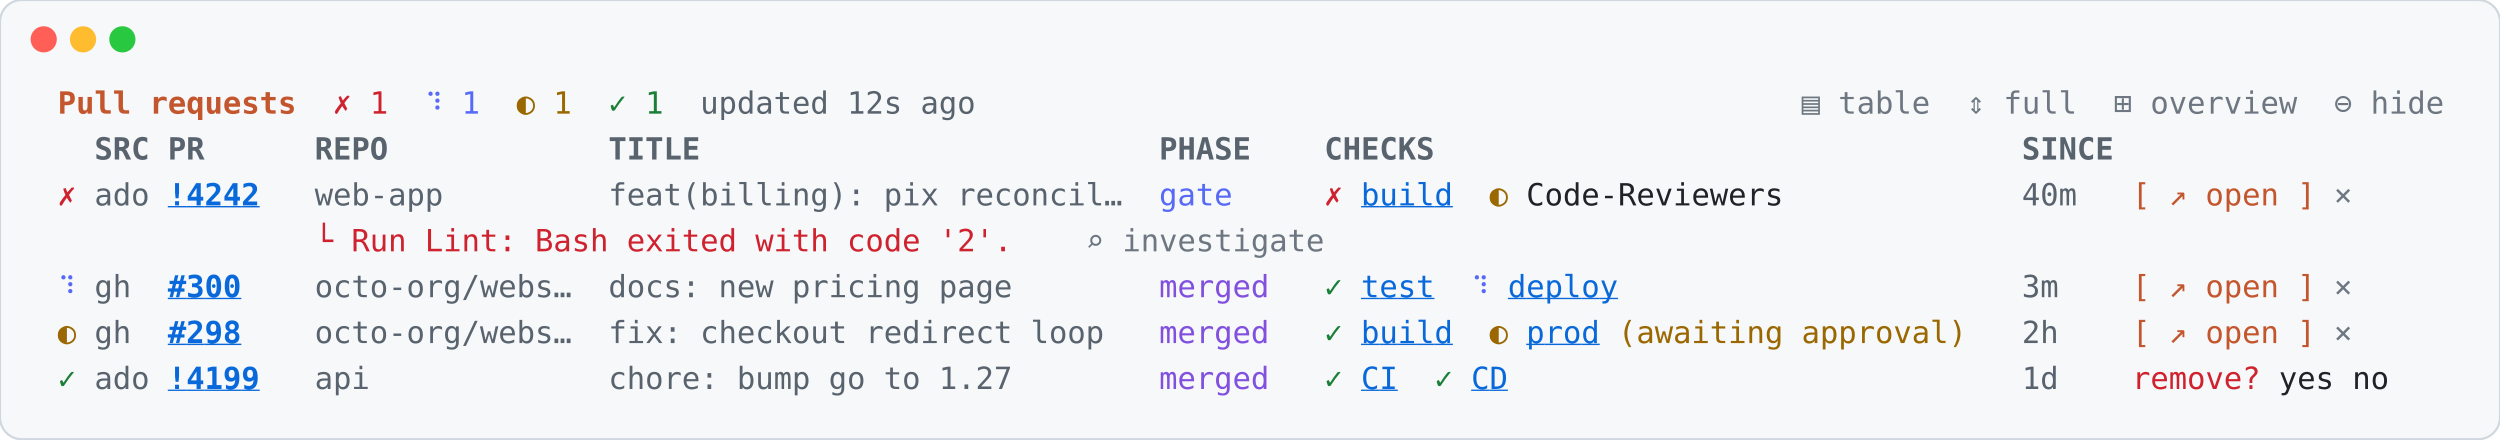
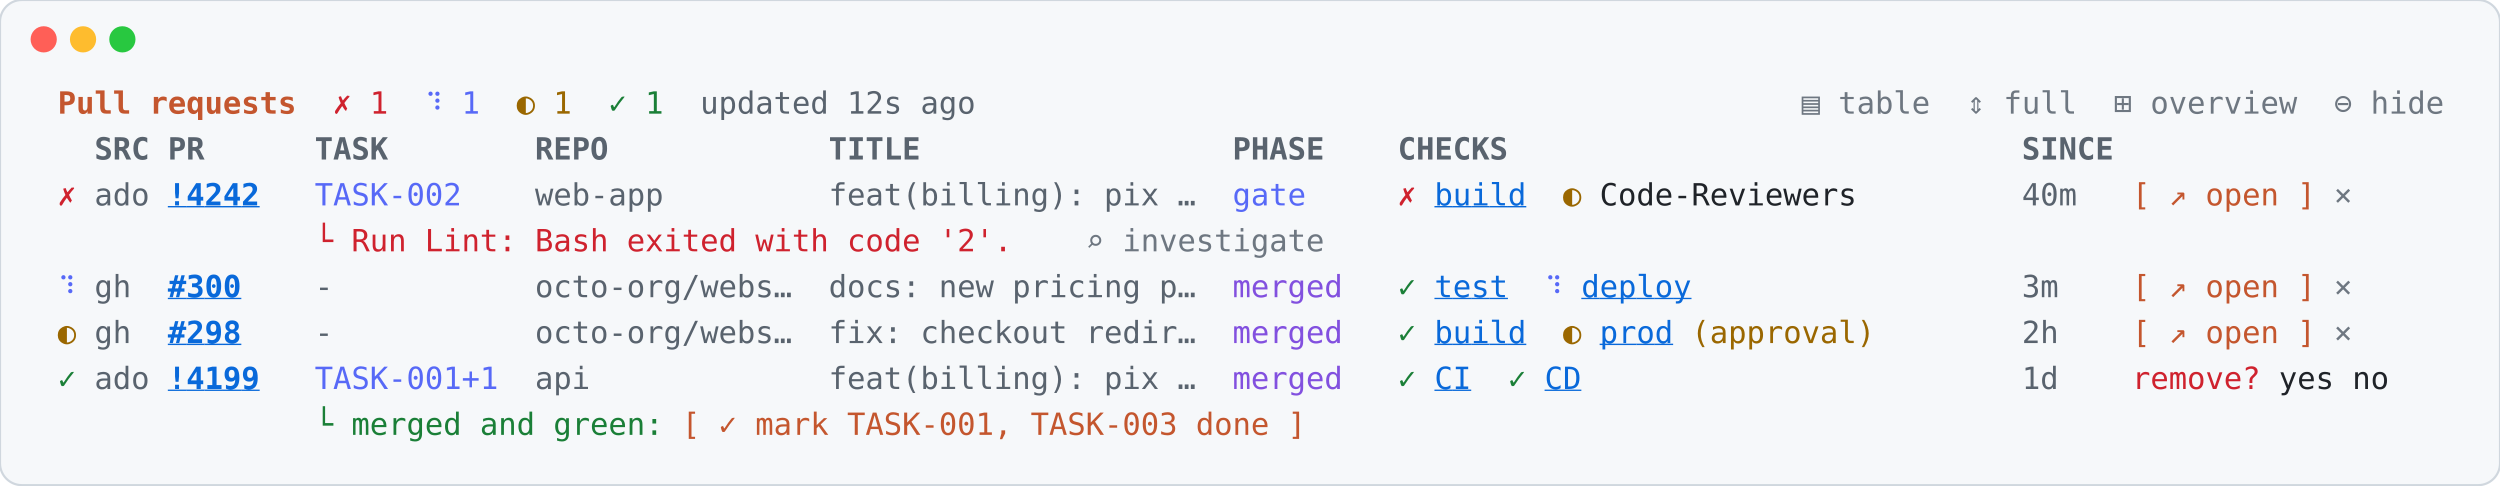
- <svg xmlns="http://www.w3.org/2000/svg" width="1144" height="201" viewBox="0 0 1144 201" role="img" aria-label="pr-watch band in the Claude Code terminal">
-   <rect width="1144" height="201" rx="10" fill="#f6f8fa" stroke="#d0d7de" />
+ <svg xmlns="http://www.w3.org/2000/svg" width="1144" height="222" viewBox="0 0 1144 222" role="img" aria-label="pr-watch band in the Claude Code terminal">
+   <rect width="1144" height="222" rx="10" fill="#f6f8fa" stroke="#d0d7de" />
  <circle cx="20" cy="18" r="6" fill="#ff5f57" />
  <circle cx="38" cy="18" r="6" fill="#febc2e" />
  <circle cx="56" cy="18" r="6" fill="#28c840" />
  <g font-family="ui-monospace, SFMono-Regular, Menlo, Consolas, monospace" font-size="14">
    <text x="26.4" y="52" fill="#c4562e" font-weight="700">P</text>
    <text x="34.8" y="52" fill="#c4562e" font-weight="700">u</text>
    <text x="43.2" y="52" fill="#c4562e" font-weight="700">l</text>
    <text x="51.6" y="52" fill="#c4562e" font-weight="700">l</text>
    <text x="68.4" y="52" fill="#c4562e" font-weight="700">r</text>
    <text x="76.8" y="52" fill="#c4562e" font-weight="700">e</text>
    <text x="85.2" y="52" fill="#c4562e" font-weight="700">q</text>
    <text x="93.6" y="52" fill="#c4562e" font-weight="700">u</text>
    <text x="102.0" y="52" fill="#c4562e" font-weight="700">e</text>
    <text x="110.4" y="52" fill="#c4562e" font-weight="700">s</text>
    <text x="118.8" y="52" fill="#c4562e" font-weight="700">t</text>
    <text x="127.2" y="52" fill="#c4562e" font-weight="700">s</text>
    <text x="152.4" y="52" fill="#cf222e">✗</text>
    <text x="169.2" y="52" fill="#cf222e">1</text>
    <text x="194.4" y="52" fill="#5769f7">⠹</text>
    <text x="211.2" y="52" fill="#5769f7">1</text>
    <text x="236.4" y="52" fill="#9a6700">◐</text>
    <text x="253.2" y="52" fill="#9a6700">1</text>
    <text x="278.4" y="52" fill="#1a7f37">✓</text>
    <text x="295.2" y="52" fill="#1a7f37">1</text>
    <text x="320.4" y="52" fill="#59636e">u</text>
    <text x="328.8" y="52" fill="#59636e">p</text>
    <text x="337.2" y="52" fill="#59636e">d</text>
    <text x="345.6" y="52" fill="#59636e">a</text>
    <text x="354.0" y="52" fill="#59636e">t</text>
    <text x="362.4" y="52" fill="#59636e">e</text>
    <text x="370.8" y="52" fill="#59636e">d</text>
    <text x="387.6" y="52" fill="#59636e">1</text>
    <text x="396.0" y="52" fill="#59636e">2</text>
    <text x="404.4" y="52" fill="#59636e">s</text>
    <text x="421.2" y="52" fill="#59636e">a</text>
    <text x="429.6" y="52" fill="#59636e">g</text>
    <text x="438.0" y="52" fill="#59636e">o</text>
    <text x="824.4" y="52" fill="#6e7781">▤</text>
    <text x="841.2" y="52" fill="#6e7781">t</text>
    <text x="849.6" y="52" fill="#6e7781">a</text>
    <text x="858.0" y="52" fill="#6e7781">b</text>
    <text x="866.4" y="52" fill="#6e7781">l</text>
    <text x="874.8" y="52" fill="#6e7781">e</text>
    <text x="900.0" y="52" fill="#6e7781">⇕</text>
    <text x="916.8" y="52" fill="#6e7781">f</text>
    <text x="925.2" y="52" fill="#6e7781">u</text>
    <text x="933.6" y="52" fill="#6e7781">l</text>
    <text x="942.0" y="52" fill="#6e7781">l</text>
    <text x="967.2" y="52" fill="#6e7781">⊞</text>
    <text x="984.0" y="52" fill="#6e7781">o</text>
    <text x="992.4" y="52" fill="#6e7781">v</text>
    <text x="1000.8" y="52" fill="#6e7781">e</text>
    <text x="1009.2" y="52" fill="#6e7781">r</text>
    <text x="1017.6" y="52" fill="#6e7781">v</text>
    <text x="1026.0" y="52" fill="#6e7781">i</text>
    <text x="1034.4" y="52" fill="#6e7781">e</text>
    <text x="1042.8" y="52" fill="#6e7781">w</text>
    <text x="1068.0" y="52" fill="#6e7781">⊖</text>
    <text x="1084.8" y="52" fill="#6e7781">h</text>
    <text x="1093.2" y="52" fill="#6e7781">i</text>
    <text x="1101.6" y="52" fill="#6e7781">d</text>
    <text x="1110.0" y="52" fill="#6e7781">e</text>
    <text x="43.2" y="73" fill="#59636e" font-weight="700">S</text>
    <text x="51.6" y="73" fill="#59636e" font-weight="700">R</text>
    <text x="60.0" y="73" fill="#59636e" font-weight="700">C</text>
    <text x="76.8" y="73" fill="#59636e" font-weight="700">P</text>
    <text x="85.2" y="73" fill="#59636e" font-weight="700">R</text>
-     <text x="144.0" y="73" fill="#59636e" font-weight="700">R</text>
-     <text x="152.4" y="73" fill="#59636e" font-weight="700">E</text>
-     <text x="160.8" y="73" fill="#59636e" font-weight="700">P</text>
-     <text x="169.2" y="73" fill="#59636e" font-weight="700">O</text>
-     <text x="278.4" y="73" fill="#59636e" font-weight="700">T</text>
-     <text x="286.8" y="73" fill="#59636e" font-weight="700">I</text>
-     <text x="295.2" y="73" fill="#59636e" font-weight="700">T</text>
-     <text x="303.6" y="73" fill="#59636e" font-weight="700">L</text>
-     <text x="312.0" y="73" fill="#59636e" font-weight="700">E</text>
-     <text x="530.4" y="73" fill="#59636e" font-weight="700">P</text>
-     <text x="538.8" y="73" fill="#59636e" font-weight="700">H</text>
-     <text x="547.2" y="73" fill="#59636e" font-weight="700">A</text>
-     <text x="555.6" y="73" fill="#59636e" font-weight="700">S</text>
-     <text x="564.0" y="73" fill="#59636e" font-weight="700">E</text>
-     <text x="606.0" y="73" fill="#59636e" font-weight="700">C</text>
-     <text x="614.4" y="73" fill="#59636e" font-weight="700">H</text>
-     <text x="622.8" y="73" fill="#59636e" font-weight="700">E</text>
-     <text x="631.2" y="73" fill="#59636e" font-weight="700">C</text>
-     <text x="639.6" y="73" fill="#59636e" font-weight="700">K</text>
-     <text x="648.0" y="73" fill="#59636e" font-weight="700">S</text>
+     <text x="144.0" y="73" fill="#59636e" font-weight="700">T</text>
+     <text x="152.4" y="73" fill="#59636e" font-weight="700">A</text>
+     <text x="160.8" y="73" fill="#59636e" font-weight="700">S</text>
+     <text x="169.2" y="73" fill="#59636e" font-weight="700">K</text>
+     <text x="244.8" y="73" fill="#59636e" font-weight="700">R</text>
+     <text x="253.2" y="73" fill="#59636e" font-weight="700">E</text>
+     <text x="261.6" y="73" fill="#59636e" font-weight="700">P</text>
+     <text x="270.0" y="73" fill="#59636e" font-weight="700">O</text>
+     <text x="379.2" y="73" fill="#59636e" font-weight="700">T</text>
+     <text x="387.6" y="73" fill="#59636e" font-weight="700">I</text>
+     <text x="396.0" y="73" fill="#59636e" font-weight="700">T</text>
+     <text x="404.4" y="73" fill="#59636e" font-weight="700">L</text>
+     <text x="412.8" y="73" fill="#59636e" font-weight="700">E</text>
+     <text x="564.0" y="73" fill="#59636e" font-weight="700">P</text>
+     <text x="572.4" y="73" fill="#59636e" font-weight="700">H</text>
+     <text x="580.8" y="73" fill="#59636e" font-weight="700">A</text>
+     <text x="589.2" y="73" fill="#59636e" font-weight="700">S</text>
+     <text x="597.6" y="73" fill="#59636e" font-weight="700">E</text>
+     <text x="639.6" y="73" fill="#59636e" font-weight="700">C</text>
+     <text x="648.0" y="73" fill="#59636e" font-weight="700">H</text>
+     <text x="656.4" y="73" fill="#59636e" font-weight="700">E</text>
+     <text x="664.8" y="73" fill="#59636e" font-weight="700">C</text>
+     <text x="673.2" y="73" fill="#59636e" font-weight="700">K</text>
+     <text x="681.6" y="73" fill="#59636e" font-weight="700">S</text>
    <text x="925.2" y="73" fill="#59636e" font-weight="700">S</text>
    <text x="933.6" y="73" fill="#59636e" font-weight="700">I</text>
    <text x="942.0" y="73" fill="#59636e" font-weight="700">N</text>
    <text x="950.4" y="73" fill="#59636e" font-weight="700">C</text>
    <text x="958.8" y="73" fill="#59636e" font-weight="700">E</text>
    <text x="26.4" y="94" fill="#cf222e">✗</text>
    <text x="43.2" y="94" fill="#59636e">a</text>
    <text x="51.6" y="94" fill="#59636e">d</text>
    <text x="60.0" y="94" fill="#59636e">o</text>
    <text x="76.8" y="94" fill="#0969da" font-weight="700" text-decoration="underline">!</text>
    <text x="85.2" y="94" fill="#0969da" font-weight="700" text-decoration="underline">4</text>
    <text x="93.6" y="94" fill="#0969da" font-weight="700" text-decoration="underline">2</text>
    <text x="102.0" y="94" fill="#0969da" font-weight="700" text-decoration="underline">4</text>
    <text x="110.4" y="94" fill="#0969da" font-weight="700" text-decoration="underline">2</text>
-     <text x="144.0" y="94" fill="#59636e">w</text>
-     <text x="152.4" y="94" fill="#59636e">e</text>
-     <text x="160.8" y="94" fill="#59636e">b</text>
-     <text x="169.2" y="94" fill="#59636e">-</text>
-     <text x="177.6" y="94" fill="#59636e">a</text>
-     <text x="186.0" y="94" fill="#59636e">p</text>
-     <text x="194.4" y="94" fill="#59636e">p</text>
-     <text x="278.4" y="94" fill="#59636e">f</text>
-     <text x="286.8" y="94" fill="#59636e">e</text>
-     <text x="295.2" y="94" fill="#59636e">a</text>
-     <text x="303.6" y="94" fill="#59636e">t</text>
-     <text x="312.0" y="94" fill="#59636e">(</text>
-     <text x="320.4" y="94" fill="#59636e">b</text>
-     <text x="328.8" y="94" fill="#59636e">i</text>
-     <text x="337.2" y="94" fill="#59636e">l</text>
-     <text x="345.6" y="94" fill="#59636e">l</text>
-     <text x="354.0" y="94" fill="#59636e">i</text>
-     <text x="362.4" y="94" fill="#59636e">n</text>
-     <text x="370.8" y="94" fill="#59636e">g</text>
-     <text x="379.2" y="94" fill="#59636e">)</text>
-     <text x="387.6" y="94" fill="#59636e">:</text>
-     <text x="404.4" y="94" fill="#59636e">p</text>
-     <text x="412.8" y="94" fill="#59636e">i</text>
-     <text x="421.2" y="94" fill="#59636e">x</text>
-     <text x="438.0" y="94" fill="#59636e">r</text>
-     <text x="446.4" y="94" fill="#59636e">e</text>
-     <text x="454.8" y="94" fill="#59636e">c</text>
-     <text x="463.2" y="94" fill="#59636e">o</text>
-     <text x="471.6" y="94" fill="#59636e">n</text>
-     <text x="480.0" y="94" fill="#59636e">c</text>
-     <text x="488.4" y="94" fill="#59636e">i</text>
-     <text x="496.8" y="94" fill="#59636e">l</text>
-     <text x="505.2" y="94" fill="#59636e">…</text>
-     <text x="530.4" y="94" fill="#5769f7">g</text>
-     <text x="538.8" y="94" fill="#5769f7">a</text>
-     <text x="547.2" y="94" fill="#5769f7">t</text>
-     <text x="555.6" y="94" fill="#5769f7">e</text>
-     <text x="606.0" y="94" fill="#cf222e">✗</text>
-     <text x="622.8" y="94" fill="#0969da" text-decoration="underline">b</text>
-     <text x="631.2" y="94" fill="#0969da" text-decoration="underline">u</text>
-     <text x="639.6" y="94" fill="#0969da" text-decoration="underline">i</text>
-     <text x="648.0" y="94" fill="#0969da" text-decoration="underline">l</text>
-     <text x="656.4" y="94" fill="#0969da" text-decoration="underline">d</text>
-     <text x="681.6" y="94" fill="#9a6700">◐</text>
-     <text x="698.4" y="94" fill="#1f2328">C</text>
-     <text x="706.8" y="94" fill="#1f2328">o</text>
-     <text x="715.2" y="94" fill="#1f2328">d</text>
-     <text x="723.6" y="94" fill="#1f2328">e</text>
-     <text x="732.0" y="94" fill="#1f2328">-</text>
-     <text x="740.4" y="94" fill="#1f2328">R</text>
-     <text x="748.8" y="94" fill="#1f2328">e</text>
-     <text x="757.2" y="94" fill="#1f2328">v</text>
-     <text x="765.6" y="94" fill="#1f2328">i</text>
-     <text x="774.0" y="94" fill="#1f2328">e</text>
-     <text x="782.4" y="94" fill="#1f2328">w</text>
-     <text x="790.8" y="94" fill="#1f2328">e</text>
-     <text x="799.2" y="94" fill="#1f2328">r</text>
-     <text x="807.6" y="94" fill="#1f2328">s</text>
+     <text x="144.0" y="94" fill="#5769f7">T</text>
+     <text x="152.4" y="94" fill="#5769f7">A</text>
+     <text x="160.8" y="94" fill="#5769f7">S</text>
+     <text x="169.2" y="94" fill="#5769f7">K</text>
+     <text x="177.6" y="94" fill="#5769f7">-</text>
+     <text x="186.0" y="94" fill="#5769f7">0</text>
+     <text x="194.4" y="94" fill="#5769f7">0</text>
+     <text x="202.8" y="94" fill="#5769f7">2</text>
+     <text x="244.8" y="94" fill="#59636e">w</text>
+     <text x="253.2" y="94" fill="#59636e">e</text>
+     <text x="261.6" y="94" fill="#59636e">b</text>
+     <text x="270.0" y="94" fill="#59636e">-</text>
+     <text x="278.4" y="94" fill="#59636e">a</text>
+     <text x="286.8" y="94" fill="#59636e">p</text>
+     <text x="295.2" y="94" fill="#59636e">p</text>
+     <text x="379.2" y="94" fill="#59636e">f</text>
+     <text x="387.6" y="94" fill="#59636e">e</text>
+     <text x="396.0" y="94" fill="#59636e">a</text>
+     <text x="404.4" y="94" fill="#59636e">t</text>
+     <text x="412.8" y="94" fill="#59636e">(</text>
+     <text x="421.2" y="94" fill="#59636e">b</text>
+     <text x="429.6" y="94" fill="#59636e">i</text>
+     <text x="438.0" y="94" fill="#59636e">l</text>
+     <text x="446.4" y="94" fill="#59636e">l</text>
+     <text x="454.8" y="94" fill="#59636e">i</text>
+     <text x="463.2" y="94" fill="#59636e">n</text>
+     <text x="471.6" y="94" fill="#59636e">g</text>
+     <text x="480.0" y="94" fill="#59636e">)</text>
+     <text x="488.4" y="94" fill="#59636e">:</text>
+     <text x="505.2" y="94" fill="#59636e">p</text>
+     <text x="513.6" y="94" fill="#59636e">i</text>
+     <text x="522.0" y="94" fill="#59636e">x</text>
+     <text x="538.8" y="94" fill="#59636e">…</text>
+     <text x="564.0" y="94" fill="#5769f7">g</text>
+     <text x="572.4" y="94" fill="#5769f7">a</text>
+     <text x="580.8" y="94" fill="#5769f7">t</text>
+     <text x="589.2" y="94" fill="#5769f7">e</text>
+     <text x="639.6" y="94" fill="#cf222e">✗</text>
+     <text x="656.4" y="94" fill="#0969da" text-decoration="underline">b</text>
+     <text x="664.8" y="94" fill="#0969da" text-decoration="underline">u</text>
+     <text x="673.2" y="94" fill="#0969da" text-decoration="underline">i</text>
+     <text x="681.6" y="94" fill="#0969da" text-decoration="underline">l</text>
+     <text x="690.0" y="94" fill="#0969da" text-decoration="underline">d</text>
+     <text x="715.2" y="94" fill="#9a6700">◐</text>
+     <text x="732.0" y="94" fill="#1f2328">C</text>
+     <text x="740.4" y="94" fill="#1f2328">o</text>
+     <text x="748.8" y="94" fill="#1f2328">d</text>
+     <text x="757.2" y="94" fill="#1f2328">e</text>
+     <text x="765.6" y="94" fill="#1f2328">-</text>
+     <text x="774.0" y="94" fill="#1f2328">R</text>
+     <text x="782.4" y="94" fill="#1f2328">e</text>
+     <text x="790.8" y="94" fill="#1f2328">v</text>
+     <text x="799.2" y="94" fill="#1f2328">i</text>
+     <text x="807.6" y="94" fill="#1f2328">e</text>
+     <text x="816.0" y="94" fill="#1f2328">w</text>
+     <text x="824.4" y="94" fill="#1f2328">e</text>
+     <text x="832.8" y="94" fill="#1f2328">r</text>
+     <text x="841.2" y="94" fill="#1f2328">s</text>
    <text x="925.2" y="94" fill="#59636e">4</text>
    <text x="933.6" y="94" fill="#59636e">0</text>
    <text x="942.0" y="94" fill="#59636e">m</text>
    <text x="975.6" y="94" fill="#c4562e">[</text>
    <text x="992.4" y="94" fill="#c4562e">↗</text>
    <text x="1009.2" y="94" fill="#c4562e">o</text>
    <text x="1017.6" y="94" fill="#c4562e">p</text>
    <text x="1026.0" y="94" fill="#c4562e">e</text>
    <text x="1034.4" y="94" fill="#c4562e">n</text>
    <text x="1051.2" y="94" fill="#c4562e">]</text>
    <text x="1068.0" y="94" fill="#6e7781">×</text>
    <text x="144.0" y="115" fill="#cf222e">└</text>
    <text x="160.8" y="115" fill="#cf222e">R</text>
    <text x="169.2" y="115" fill="#cf222e">u</text>
    <text x="177.6" y="115" fill="#cf222e">n</text>
    <text x="194.4" y="115" fill="#cf222e">L</text>
    <text x="202.8" y="115" fill="#cf222e">i</text>
    <text x="211.2" y="115" fill="#cf222e">n</text>
    <text x="219.6" y="115" fill="#cf222e">t</text>
    <text x="228.0" y="115" fill="#cf222e">:</text>
    <text x="244.8" y="115" fill="#cf222e">B</text>
    <text x="253.2" y="115" fill="#cf222e">a</text>
    <text x="261.6" y="115" fill="#cf222e">s</text>
    <text x="270.0" y="115" fill="#cf222e">h</text>
    <text x="286.8" y="115" fill="#cf222e">e</text>
    <text x="295.2" y="115" fill="#cf222e">x</text>
    <text x="303.6" y="115" fill="#cf222e">i</text>
    <text x="312.0" y="115" fill="#cf222e">t</text>
    <text x="320.4" y="115" fill="#cf222e">e</text>
    <text x="328.8" y="115" fill="#cf222e">d</text>
    <text x="345.6" y="115" fill="#cf222e">w</text>
    <text x="354.0" y="115" fill="#cf222e">i</text>
    <text x="362.4" y="115" fill="#cf222e">t</text>
    <text x="370.8" y="115" fill="#cf222e">h</text>
    <text x="387.6" y="115" fill="#cf222e">c</text>
    <text x="396.0" y="115" fill="#cf222e">o</text>
    <text x="404.4" y="115" fill="#cf222e">d</text>
    <text x="412.8" y="115" fill="#cf222e">e</text>
    <text x="429.6" y="115" fill="#cf222e">'</text>
    <text x="438.0" y="115" fill="#cf222e">2</text>
    <text x="446.4" y="115" fill="#cf222e">'</text>
    <text x="454.8" y="115" fill="#cf222e">.</text>
    <text x="496.8" y="115" fill="#6e7781">⌕</text>
    <text x="513.6" y="115" fill="#6e7781">i</text>
    <text x="522.0" y="115" fill="#6e7781">n</text>
    <text x="530.4" y="115" fill="#6e7781">v</text>
    <text x="538.8" y="115" fill="#6e7781">e</text>
    <text x="547.2" y="115" fill="#6e7781">s</text>
    <text x="555.6" y="115" fill="#6e7781">t</text>
    <text x="564.0" y="115" fill="#6e7781">i</text>
    <text x="572.4" y="115" fill="#6e7781">g</text>
    <text x="580.8" y="115" fill="#6e7781">a</text>
    <text x="589.2" y="115" fill="#6e7781">t</text>
    <text x="597.6" y="115" fill="#6e7781">e</text>
    <text x="26.4" y="136" fill="#5769f7">⠹</text>
    <text x="43.2" y="136" fill="#59636e">g</text>
    <text x="51.6" y="136" fill="#59636e">h</text>
    <text x="76.8" y="136" fill="#0969da" font-weight="700" text-decoration="underline">#</text>
    <text x="85.2" y="136" fill="#0969da" font-weight="700" text-decoration="underline">3</text>
    <text x="93.6" y="136" fill="#0969da" font-weight="700" text-decoration="underline">0</text>
    <text x="102.0" y="136" fill="#0969da" font-weight="700" text-decoration="underline">0</text>
-     <text x="144.0" y="136" fill="#59636e">o</text>
-     <text x="152.4" y="136" fill="#59636e">c</text>
-     <text x="160.8" y="136" fill="#59636e">t</text>
-     <text x="169.2" y="136" fill="#59636e">o</text>
-     <text x="177.6" y="136" fill="#59636e">-</text>
-     <text x="186.0" y="136" fill="#59636e">o</text>
-     <text x="194.4" y="136" fill="#59636e">r</text>
-     <text x="202.8" y="136" fill="#59636e">g</text>
-     <text x="211.2" y="136" fill="#59636e">/</text>
-     <text x="219.6" y="136" fill="#59636e">w</text>
-     <text x="228.0" y="136" fill="#59636e">e</text>
-     <text x="236.4" y="136" fill="#59636e">b</text>
-     <text x="244.8" y="136" fill="#59636e">s</text>
-     <text x="253.2" y="136" fill="#59636e">…</text>
-     <text x="278.4" y="136" fill="#59636e">d</text>
+     <text x="144.0" y="136" fill="#59636e">-</text>
+     <text x="244.8" y="136" fill="#59636e">o</text>
+     <text x="253.2" y="136" fill="#59636e">c</text>
+     <text x="261.6" y="136" fill="#59636e">t</text>
+     <text x="270.0" y="136" fill="#59636e">o</text>
+     <text x="278.4" y="136" fill="#59636e">-</text>
    <text x="286.8" y="136" fill="#59636e">o</text>
-     <text x="295.2" y="136" fill="#59636e">c</text>
-     <text x="303.6" y="136" fill="#59636e">s</text>
-     <text x="312.0" y="136" fill="#59636e">:</text>
-     <text x="328.8" y="136" fill="#59636e">n</text>
-     <text x="337.2" y="136" fill="#59636e">e</text>
-     <text x="345.6" y="136" fill="#59636e">w</text>
-     <text x="362.4" y="136" fill="#59636e">p</text>
-     <text x="370.8" y="136" fill="#59636e">r</text>
-     <text x="379.2" y="136" fill="#59636e">i</text>
-     <text x="387.6" y="136" fill="#59636e">c</text>
-     <text x="396.0" y="136" fill="#59636e">i</text>
-     <text x="404.4" y="136" fill="#59636e">n</text>
-     <text x="412.8" y="136" fill="#59636e">g</text>
-     <text x="429.6" y="136" fill="#59636e">p</text>
-     <text x="438.0" y="136" fill="#59636e">a</text>
-     <text x="446.4" y="136" fill="#59636e">g</text>
-     <text x="454.8" y="136" fill="#59636e">e</text>
-     <text x="530.4" y="136" fill="#8250df">m</text>
-     <text x="538.8" y="136" fill="#8250df">e</text>
-     <text x="547.2" y="136" fill="#8250df">r</text>
-     <text x="555.6" y="136" fill="#8250df">g</text>
-     <text x="564.0" y="136" fill="#8250df">e</text>
-     <text x="572.4" y="136" fill="#8250df">d</text>
-     <text x="606.0" y="136" fill="#1a7f37">✓</text>
-     <text x="622.8" y="136" fill="#0969da" text-decoration="underline">t</text>
-     <text x="631.2" y="136" fill="#0969da" text-decoration="underline">e</text>
-     <text x="639.6" y="136" fill="#0969da" text-decoration="underline">s</text>
-     <text x="648.0" y="136" fill="#0969da" text-decoration="underline">t</text>
-     <text x="673.2" y="136" fill="#5769f7">⠹</text>
-     <text x="690.0" y="136" fill="#0969da" text-decoration="underline">d</text>
-     <text x="698.4" y="136" fill="#0969da" text-decoration="underline">e</text>
-     <text x="706.8" y="136" fill="#0969da" text-decoration="underline">p</text>
-     <text x="715.2" y="136" fill="#0969da" text-decoration="underline">l</text>
-     <text x="723.6" y="136" fill="#0969da" text-decoration="underline">o</text>
-     <text x="732.0" y="136" fill="#0969da" text-decoration="underline">y</text>
+     <text x="295.2" y="136" fill="#59636e">r</text>
+     <text x="303.6" y="136" fill="#59636e">g</text>
+     <text x="312.0" y="136" fill="#59636e">/</text>
+     <text x="320.4" y="136" fill="#59636e">w</text>
+     <text x="328.8" y="136" fill="#59636e">e</text>
+     <text x="337.2" y="136" fill="#59636e">b</text>
+     <text x="345.6" y="136" fill="#59636e">s</text>
+     <text x="354.0" y="136" fill="#59636e">…</text>
+     <text x="379.2" y="136" fill="#59636e">d</text>
+     <text x="387.6" y="136" fill="#59636e">o</text>
+     <text x="396.0" y="136" fill="#59636e">c</text>
+     <text x="404.4" y="136" fill="#59636e">s</text>
+     <text x="412.8" y="136" fill="#59636e">:</text>
+     <text x="429.6" y="136" fill="#59636e">n</text>
+     <text x="438.0" y="136" fill="#59636e">e</text>
+     <text x="446.4" y="136" fill="#59636e">w</text>
+     <text x="463.2" y="136" fill="#59636e">p</text>
+     <text x="471.6" y="136" fill="#59636e">r</text>
+     <text x="480.0" y="136" fill="#59636e">i</text>
+     <text x="488.4" y="136" fill="#59636e">c</text>
+     <text x="496.8" y="136" fill="#59636e">i</text>
+     <text x="505.2" y="136" fill="#59636e">n</text>
+     <text x="513.6" y="136" fill="#59636e">g</text>
+     <text x="530.4" y="136" fill="#59636e">p</text>
+     <text x="538.8" y="136" fill="#59636e">…</text>
+     <text x="564.0" y="136" fill="#8250df">m</text>
+     <text x="572.4" y="136" fill="#8250df">e</text>
+     <text x="580.8" y="136" fill="#8250df">r</text>
+     <text x="589.2" y="136" fill="#8250df">g</text>
+     <text x="597.6" y="136" fill="#8250df">e</text>
+     <text x="606.0" y="136" fill="#8250df">d</text>
+     <text x="639.6" y="136" fill="#1a7f37">✓</text>
+     <text x="656.4" y="136" fill="#0969da" text-decoration="underline">t</text>
+     <text x="664.8" y="136" fill="#0969da" text-decoration="underline">e</text>
+     <text x="673.2" y="136" fill="#0969da" text-decoration="underline">s</text>
+     <text x="681.6" y="136" fill="#0969da" text-decoration="underline">t</text>
+     <text x="706.8" y="136" fill="#5769f7">⠹</text>
+     <text x="723.6" y="136" fill="#0969da" text-decoration="underline">d</text>
+     <text x="732.0" y="136" fill="#0969da" text-decoration="underline">e</text>
+     <text x="740.4" y="136" fill="#0969da" text-decoration="underline">p</text>
+     <text x="748.8" y="136" fill="#0969da" text-decoration="underline">l</text>
+     <text x="757.2" y="136" fill="#0969da" text-decoration="underline">o</text>
+     <text x="765.6" y="136" fill="#0969da" text-decoration="underline">y</text>
    <text x="925.2" y="136" fill="#59636e">3</text>
    <text x="933.6" y="136" fill="#59636e">m</text>
    <text x="975.6" y="136" fill="#c4562e">[</text>
    <text x="992.4" y="136" fill="#c4562e">↗</text>
    <text x="1009.2" y="136" fill="#c4562e">o</text>
    <text x="1017.6" y="136" fill="#c4562e">p</text>
    <text x="1026.0" y="136" fill="#c4562e">e</text>
    <text x="1034.4" y="136" fill="#c4562e">n</text>
    <text x="1051.2" y="136" fill="#c4562e">]</text>
    <text x="1068.0" y="136" fill="#6e7781">×</text>
    <text x="26.4" y="157" fill="#9a6700">◐</text>
    <text x="43.2" y="157" fill="#59636e">g</text>
    <text x="51.6" y="157" fill="#59636e">h</text>
    <text x="76.8" y="157" fill="#0969da" font-weight="700" text-decoration="underline">#</text>
    <text x="85.2" y="157" fill="#0969da" font-weight="700" text-decoration="underline">2</text>
    <text x="93.6" y="157" fill="#0969da" font-weight="700" text-decoration="underline">9</text>
    <text x="102.0" y="157" fill="#0969da" font-weight="700" text-decoration="underline">8</text>
-     <text x="144.0" y="157" fill="#59636e">o</text>
-     <text x="152.4" y="157" fill="#59636e">c</text>
-     <text x="160.8" y="157" fill="#59636e">t</text>
-     <text x="169.2" y="157" fill="#59636e">o</text>
-     <text x="177.6" y="157" fill="#59636e">-</text>
-     <text x="186.0" y="157" fill="#59636e">o</text>
-     <text x="194.4" y="157" fill="#59636e">r</text>
-     <text x="202.8" y="157" fill="#59636e">g</text>
-     <text x="211.2" y="157" fill="#59636e">/</text>
-     <text x="219.6" y="157" fill="#59636e">w</text>
-     <text x="228.0" y="157" fill="#59636e">e</text>
-     <text x="236.4" y="157" fill="#59636e">b</text>
-     <text x="244.8" y="157" fill="#59636e">s</text>
-     <text x="253.2" y="157" fill="#59636e">…</text>
-     <text x="278.4" y="157" fill="#59636e">f</text>
-     <text x="286.8" y="157" fill="#59636e">i</text>
-     <text x="295.2" y="157" fill="#59636e">x</text>
-     <text x="303.6" y="157" fill="#59636e">:</text>
-     <text x="320.4" y="157" fill="#59636e">c</text>
-     <text x="328.8" y="157" fill="#59636e">h</text>
-     <text x="337.2" y="157" fill="#59636e">e</text>
-     <text x="345.6" y="157" fill="#59636e">c</text>
-     <text x="354.0" y="157" fill="#59636e">k</text>
-     <text x="362.4" y="157" fill="#59636e">o</text>
-     <text x="370.8" y="157" fill="#59636e">u</text>
-     <text x="379.2" y="157" fill="#59636e">t</text>
-     <text x="396.0" y="157" fill="#59636e">r</text>
-     <text x="404.4" y="157" fill="#59636e">e</text>
-     <text x="412.8" y="157" fill="#59636e">d</text>
-     <text x="421.2" y="157" fill="#59636e">i</text>
-     <text x="429.6" y="157" fill="#59636e">r</text>
+     <text x="144.0" y="157" fill="#59636e">-</text>
+     <text x="244.8" y="157" fill="#59636e">o</text>
+     <text x="253.2" y="157" fill="#59636e">c</text>
+     <text x="261.6" y="157" fill="#59636e">t</text>
+     <text x="270.0" y="157" fill="#59636e">o</text>
+     <text x="278.4" y="157" fill="#59636e">-</text>
+     <text x="286.8" y="157" fill="#59636e">o</text>
+     <text x="295.2" y="157" fill="#59636e">r</text>
+     <text x="303.6" y="157" fill="#59636e">g</text>
+     <text x="312.0" y="157" fill="#59636e">/</text>
+     <text x="320.4" y="157" fill="#59636e">w</text>
+     <text x="328.8" y="157" fill="#59636e">e</text>
+     <text x="337.2" y="157" fill="#59636e">b</text>
+     <text x="345.6" y="157" fill="#59636e">s</text>
+     <text x="354.0" y="157" fill="#59636e">…</text>
+     <text x="379.2" y="157" fill="#59636e">f</text>
+     <text x="387.6" y="157" fill="#59636e">i</text>
+     <text x="396.0" y="157" fill="#59636e">x</text>
+     <text x="404.4" y="157" fill="#59636e">:</text>
+     <text x="421.2" y="157" fill="#59636e">c</text>
+     <text x="429.6" y="157" fill="#59636e">h</text>
    <text x="438.0" y="157" fill="#59636e">e</text>
    <text x="446.4" y="157" fill="#59636e">c</text>
-     <text x="454.8" y="157" fill="#59636e">t</text>
-     <text x="471.6" y="157" fill="#59636e">l</text>
-     <text x="480.0" y="157" fill="#59636e">o</text>
-     <text x="488.4" y="157" fill="#59636e">o</text>
-     <text x="496.8" y="157" fill="#59636e">p</text>
-     <text x="530.4" y="157" fill="#8250df">m</text>
-     <text x="538.8" y="157" fill="#8250df">e</text>
-     <text x="547.2" y="157" fill="#8250df">r</text>
-     <text x="555.6" y="157" fill="#8250df">g</text>
-     <text x="564.0" y="157" fill="#8250df">e</text>
-     <text x="572.4" y="157" fill="#8250df">d</text>
-     <text x="606.0" y="157" fill="#1a7f37">✓</text>
-     <text x="622.8" y="157" fill="#0969da" text-decoration="underline">b</text>
-     <text x="631.2" y="157" fill="#0969da" text-decoration="underline">u</text>
-     <text x="639.6" y="157" fill="#0969da" text-decoration="underline">i</text>
-     <text x="648.0" y="157" fill="#0969da" text-decoration="underline">l</text>
-     <text x="656.4" y="157" fill="#0969da" text-decoration="underline">d</text>
-     <text x="681.6" y="157" fill="#9a6700">◐</text>
-     <text x="698.4" y="157" fill="#0969da" text-decoration="underline">p</text>
-     <text x="706.8" y="157" fill="#0969da" text-decoration="underline">r</text>
-     <text x="715.2" y="157" fill="#0969da" text-decoration="underline">o</text>
-     <text x="723.6" y="157" fill="#0969da" text-decoration="underline">d</text>
-     <text x="740.4" y="157" fill="#9a6700">(</text>
-     <text x="748.8" y="157" fill="#9a6700">a</text>
-     <text x="757.2" y="157" fill="#9a6700">w</text>
-     <text x="765.6" y="157" fill="#9a6700">a</text>
-     <text x="774.0" y="157" fill="#9a6700">i</text>
-     <text x="782.4" y="157" fill="#9a6700">t</text>
-     <text x="790.8" y="157" fill="#9a6700">i</text>
-     <text x="799.2" y="157" fill="#9a6700">n</text>
-     <text x="807.6" y="157" fill="#9a6700">g</text>
-     <text x="824.4" y="157" fill="#9a6700">a</text>
-     <text x="832.8" y="157" fill="#9a6700">p</text>
-     <text x="841.2" y="157" fill="#9a6700">p</text>
-     <text x="849.6" y="157" fill="#9a6700">r</text>
-     <text x="858.0" y="157" fill="#9a6700">o</text>
-     <text x="866.4" y="157" fill="#9a6700">v</text>
-     <text x="874.8" y="157" fill="#9a6700">a</text>
-     <text x="883.2" y="157" fill="#9a6700">l</text>
-     <text x="891.6" y="157" fill="#9a6700">)</text>
+     <text x="454.8" y="157" fill="#59636e">k</text>
+     <text x="463.2" y="157" fill="#59636e">o</text>
+     <text x="471.6" y="157" fill="#59636e">u</text>
+     <text x="480.0" y="157" fill="#59636e">t</text>
+     <text x="496.8" y="157" fill="#59636e">r</text>
+     <text x="505.2" y="157" fill="#59636e">e</text>
+     <text x="513.6" y="157" fill="#59636e">d</text>
+     <text x="522.0" y="157" fill="#59636e">i</text>
+     <text x="530.4" y="157" fill="#59636e">r</text>
+     <text x="538.8" y="157" fill="#59636e">…</text>
+     <text x="564.0" y="157" fill="#8250df">m</text>
+     <text x="572.4" y="157" fill="#8250df">e</text>
+     <text x="580.8" y="157" fill="#8250df">r</text>
+     <text x="589.2" y="157" fill="#8250df">g</text>
+     <text x="597.6" y="157" fill="#8250df">e</text>
+     <text x="606.0" y="157" fill="#8250df">d</text>
+     <text x="639.6" y="157" fill="#1a7f37">✓</text>
+     <text x="656.4" y="157" fill="#0969da" text-decoration="underline">b</text>
+     <text x="664.8" y="157" fill="#0969da" text-decoration="underline">u</text>
+     <text x="673.2" y="157" fill="#0969da" text-decoration="underline">i</text>
+     <text x="681.6" y="157" fill="#0969da" text-decoration="underline">l</text>
+     <text x="690.0" y="157" fill="#0969da" text-decoration="underline">d</text>
+     <text x="715.2" y="157" fill="#9a6700">◐</text>
+     <text x="732.0" y="157" fill="#0969da" text-decoration="underline">p</text>
+     <text x="740.4" y="157" fill="#0969da" text-decoration="underline">r</text>
+     <text x="748.8" y="157" fill="#0969da" text-decoration="underline">o</text>
+     <text x="757.2" y="157" fill="#0969da" text-decoration="underline">d</text>
+     <text x="774.0" y="157" fill="#9a6700">(</text>
+     <text x="782.4" y="157" fill="#9a6700">a</text>
+     <text x="790.8" y="157" fill="#9a6700">p</text>
+     <text x="799.2" y="157" fill="#9a6700">p</text>
+     <text x="807.6" y="157" fill="#9a6700">r</text>
+     <text x="816.0" y="157" fill="#9a6700">o</text>
+     <text x="824.4" y="157" fill="#9a6700">v</text>
+     <text x="832.8" y="157" fill="#9a6700">a</text>
+     <text x="841.2" y="157" fill="#9a6700">l</text>
+     <text x="849.6" y="157" fill="#9a6700">)</text>
    <text x="925.2" y="157" fill="#59636e">2</text>
    <text x="933.6" y="157" fill="#59636e">h</text>
    <text x="975.6" y="157" fill="#c4562e">[</text>
    <text x="992.4" y="157" fill="#c4562e">↗</text>
    <text x="1009.2" y="157" fill="#c4562e">o</text>
    <text x="1017.6" y="157" fill="#c4562e">p</text>
    <text x="1026.0" y="157" fill="#c4562e">e</text>
    <text x="1034.4" y="157" fill="#c4562e">n</text>
    <text x="1051.2" y="157" fill="#c4562e">]</text>
    <text x="1068.0" y="157" fill="#6e7781">×</text>
    <text x="26.4" y="178" fill="#1a7f37">✓</text>
    <text x="43.2" y="178" fill="#59636e">a</text>
    <text x="51.6" y="178" fill="#59636e">d</text>
    <text x="60.0" y="178" fill="#59636e">o</text>
    <text x="76.8" y="178" fill="#0969da" font-weight="700" text-decoration="underline">!</text>
    <text x="85.2" y="178" fill="#0969da" font-weight="700" text-decoration="underline">4</text>
    <text x="93.6" y="178" fill="#0969da" font-weight="700" text-decoration="underline">1</text>
    <text x="102.0" y="178" fill="#0969da" font-weight="700" text-decoration="underline">9</text>
    <text x="110.4" y="178" fill="#0969da" font-weight="700" text-decoration="underline">9</text>
-     <text x="144.0" y="178" fill="#59636e">a</text>
-     <text x="152.4" y="178" fill="#59636e">p</text>
-     <text x="160.8" y="178" fill="#59636e">i</text>
-     <text x="278.4" y="178" fill="#59636e">c</text>
-     <text x="286.8" y="178" fill="#59636e">h</text>
-     <text x="295.2" y="178" fill="#59636e">o</text>
-     <text x="303.6" y="178" fill="#59636e">r</text>
-     <text x="312.0" y="178" fill="#59636e">e</text>
-     <text x="320.4" y="178" fill="#59636e">:</text>
-     <text x="337.2" y="178" fill="#59636e">b</text>
-     <text x="345.6" y="178" fill="#59636e">u</text>
-     <text x="354.0" y="178" fill="#59636e">m</text>
-     <text x="362.4" y="178" fill="#59636e">p</text>
-     <text x="379.2" y="178" fill="#59636e">g</text>
-     <text x="387.6" y="178" fill="#59636e">o</text>
+     <text x="144.0" y="178" fill="#5769f7">T</text>
+     <text x="152.4" y="178" fill="#5769f7">A</text>
+     <text x="160.8" y="178" fill="#5769f7">S</text>
+     <text x="169.2" y="178" fill="#5769f7">K</text>
+     <text x="177.6" y="178" fill="#5769f7">-</text>
+     <text x="186.0" y="178" fill="#5769f7">0</text>
+     <text x="194.4" y="178" fill="#5769f7">0</text>
+     <text x="202.8" y="178" fill="#5769f7">1</text>
+     <text x="211.2" y="178" fill="#5769f7">+</text>
+     <text x="219.6" y="178" fill="#5769f7">1</text>
+     <text x="244.8" y="178" fill="#59636e">a</text>
+     <text x="253.2" y="178" fill="#59636e">p</text>
+     <text x="261.6" y="178" fill="#59636e">i</text>
+     <text x="379.2" y="178" fill="#59636e">f</text>
+     <text x="387.6" y="178" fill="#59636e">e</text>
+     <text x="396.0" y="178" fill="#59636e">a</text>
    <text x="404.4" y="178" fill="#59636e">t</text>
-     <text x="412.8" y="178" fill="#59636e">o</text>
-     <text x="429.6" y="178" fill="#59636e">1</text>
-     <text x="438.0" y="178" fill="#59636e">.</text>
-     <text x="446.4" y="178" fill="#59636e">2</text>
-     <text x="454.8" y="178" fill="#59636e">7</text>
-     <text x="530.4" y="178" fill="#8250df">m</text>
-     <text x="538.8" y="178" fill="#8250df">e</text>
-     <text x="547.2" y="178" fill="#8250df">r</text>
-     <text x="555.6" y="178" fill="#8250df">g</text>
-     <text x="564.0" y="178" fill="#8250df">e</text>
-     <text x="572.4" y="178" fill="#8250df">d</text>
-     <text x="606.0" y="178" fill="#1a7f37">✓</text>
-     <text x="622.8" y="178" fill="#0969da" text-decoration="underline">C</text>
-     <text x="631.2" y="178" fill="#0969da" text-decoration="underline">I</text>
-     <text x="656.4" y="178" fill="#1a7f37">✓</text>
-     <text x="673.2" y="178" fill="#0969da" text-decoration="underline">C</text>
-     <text x="681.6" y="178" fill="#0969da" text-decoration="underline">D</text>
+     <text x="412.8" y="178" fill="#59636e">(</text>
+     <text x="421.2" y="178" fill="#59636e">b</text>
+     <text x="429.6" y="178" fill="#59636e">i</text>
+     <text x="438.0" y="178" fill="#59636e">l</text>
+     <text x="446.4" y="178" fill="#59636e">l</text>
+     <text x="454.8" y="178" fill="#59636e">i</text>
+     <text x="463.2" y="178" fill="#59636e">n</text>
+     <text x="471.6" y="178" fill="#59636e">g</text>
+     <text x="480.0" y="178" fill="#59636e">)</text>
+     <text x="488.4" y="178" fill="#59636e">:</text>
+     <text x="505.2" y="178" fill="#59636e">p</text>
+     <text x="513.6" y="178" fill="#59636e">i</text>
+     <text x="522.0" y="178" fill="#59636e">x</text>
+     <text x="538.8" y="178" fill="#59636e">…</text>
+     <text x="564.0" y="178" fill="#8250df">m</text>
+     <text x="572.4" y="178" fill="#8250df">e</text>
+     <text x="580.8" y="178" fill="#8250df">r</text>
+     <text x="589.2" y="178" fill="#8250df">g</text>
+     <text x="597.6" y="178" fill="#8250df">e</text>
+     <text x="606.0" y="178" fill="#8250df">d</text>
+     <text x="639.6" y="178" fill="#1a7f37">✓</text>
+     <text x="656.4" y="178" fill="#0969da" text-decoration="underline">C</text>
+     <text x="664.8" y="178" fill="#0969da" text-decoration="underline">I</text>
+     <text x="690.0" y="178" fill="#1a7f37">✓</text>
+     <text x="706.8" y="178" fill="#0969da" text-decoration="underline">C</text>
+     <text x="715.2" y="178" fill="#0969da" text-decoration="underline">D</text>
    <text x="925.2" y="178" fill="#59636e">1</text>
    <text x="933.6" y="178" fill="#59636e">d</text>
    <text x="975.6" y="178" fill="#cf222e">r</text>
    <text x="984.0" y="178" fill="#cf222e">e</text>
    <text x="992.4" y="178" fill="#cf222e">m</text>
    <text x="1000.8" y="178" fill="#cf222e">o</text>
    <text x="1009.2" y="178" fill="#cf222e">v</text>
    <text x="1017.6" y="178" fill="#cf222e">e</text>
    <text x="1026.0" y="178" fill="#cf222e">?</text>
    <text x="1042.8" y="178" fill="#1f2328">y</text>
    <text x="1051.2" y="178" fill="#1f2328">e</text>
    <text x="1059.6" y="178" fill="#1f2328">s</text>
    <text x="1076.4" y="178" fill="#1f2328">n</text>
    <text x="1084.8" y="178" fill="#1f2328">o</text>
+     <text x="144.0" y="199" fill="#1a7f37">└</text>
+     <text x="160.8" y="199" fill="#1a7f37">m</text>
+     <text x="169.2" y="199" fill="#1a7f37">e</text>
+     <text x="177.6" y="199" fill="#1a7f37">r</text>
+     <text x="186.0" y="199" fill="#1a7f37">g</text>
+     <text x="194.4" y="199" fill="#1a7f37">e</text>
+     <text x="202.8" y="199" fill="#1a7f37">d</text>
+     <text x="219.6" y="199" fill="#1a7f37">a</text>
+     <text x="228.0" y="199" fill="#1a7f37">n</text>
+     <text x="236.4" y="199" fill="#1a7f37">d</text>
+     <text x="253.2" y="199" fill="#1a7f37">g</text>
+     <text x="261.6" y="199" fill="#1a7f37">r</text>
+     <text x="270.0" y="199" fill="#1a7f37">e</text>
+     <text x="278.4" y="199" fill="#1a7f37">e</text>
+     <text x="286.8" y="199" fill="#1a7f37">n</text>
+     <text x="295.2" y="199" fill="#1a7f37">:</text>
+     <text x="312.0" y="199" fill="#c4562e">[</text>
+     <text x="328.8" y="199" fill="#c4562e">✓</text>
+     <text x="345.6" y="199" fill="#c4562e">m</text>
+     <text x="354.0" y="199" fill="#c4562e">a</text>
+     <text x="362.4" y="199" fill="#c4562e">r</text>
+     <text x="370.8" y="199" fill="#c4562e">k</text>
+     <text x="387.6" y="199" fill="#c4562e">T</text>
+     <text x="396.0" y="199" fill="#c4562e">A</text>
+     <text x="404.4" y="199" fill="#c4562e">S</text>
+     <text x="412.8" y="199" fill="#c4562e">K</text>
+     <text x="421.2" y="199" fill="#c4562e">-</text>
+     <text x="429.6" y="199" fill="#c4562e">0</text>
+     <text x="438.0" y="199" fill="#c4562e">0</text>
+     <text x="446.4" y="199" fill="#c4562e">1</text>
+     <text x="454.8" y="199" fill="#c4562e">,</text>
+     <text x="471.6" y="199" fill="#c4562e">T</text>
+     <text x="480.0" y="199" fill="#c4562e">A</text>
+     <text x="488.4" y="199" fill="#c4562e">S</text>
+     <text x="496.8" y="199" fill="#c4562e">K</text>
+     <text x="505.2" y="199" fill="#c4562e">-</text>
+     <text x="513.6" y="199" fill="#c4562e">0</text>
+     <text x="522.0" y="199" fill="#c4562e">0</text>
+     <text x="530.4" y="199" fill="#c4562e">3</text>
+     <text x="547.2" y="199" fill="#c4562e">d</text>
+     <text x="555.6" y="199" fill="#c4562e">o</text>
+     <text x="564.0" y="199" fill="#c4562e">n</text>
+     <text x="572.4" y="199" fill="#c4562e">e</text>
+     <text x="589.2" y="199" fill="#c4562e">]</text>
  </g>
</svg>
